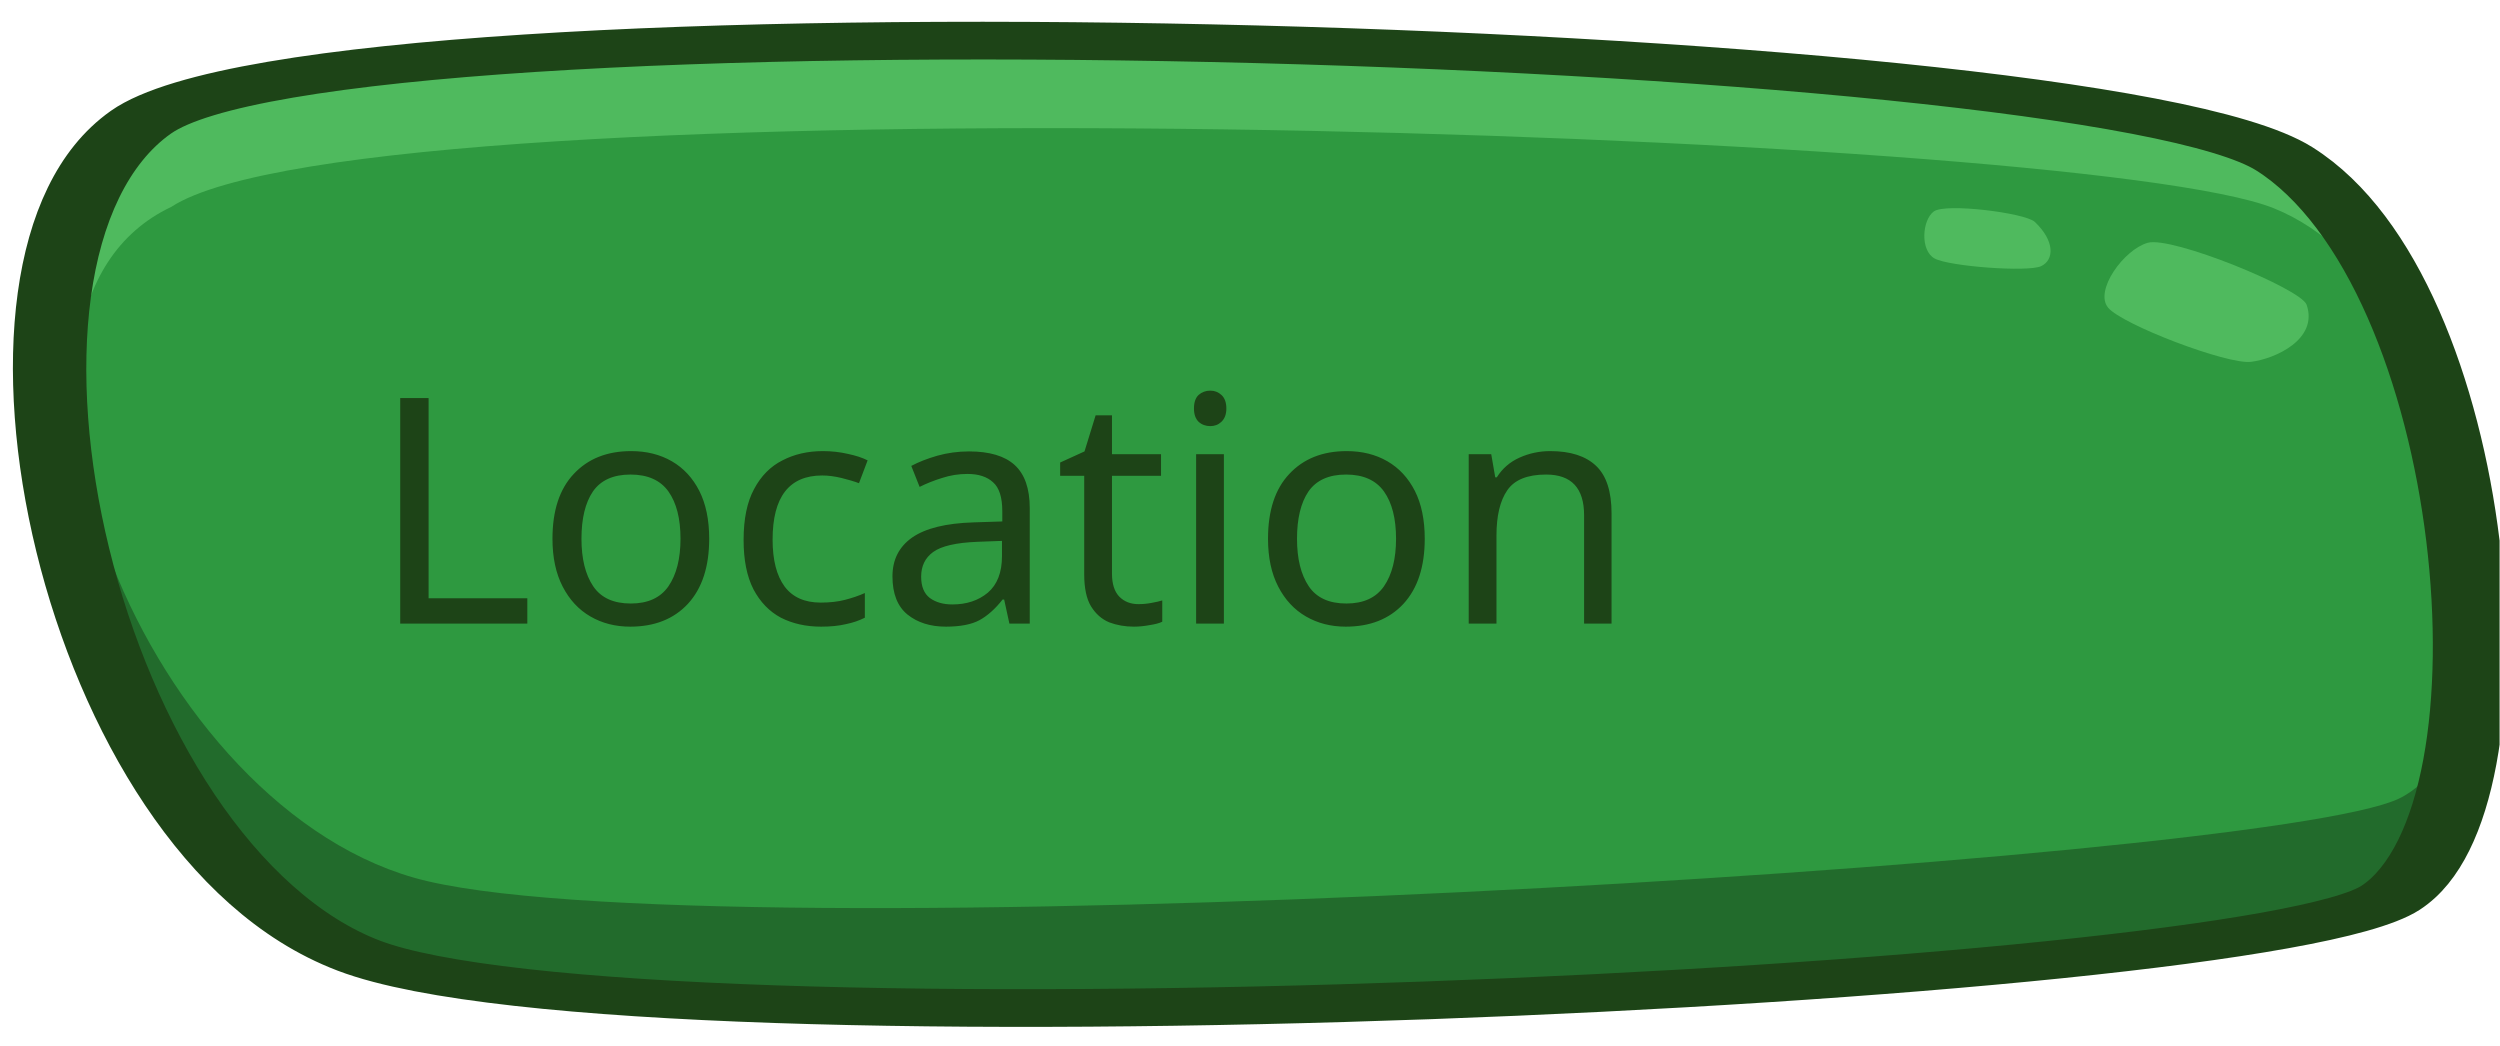
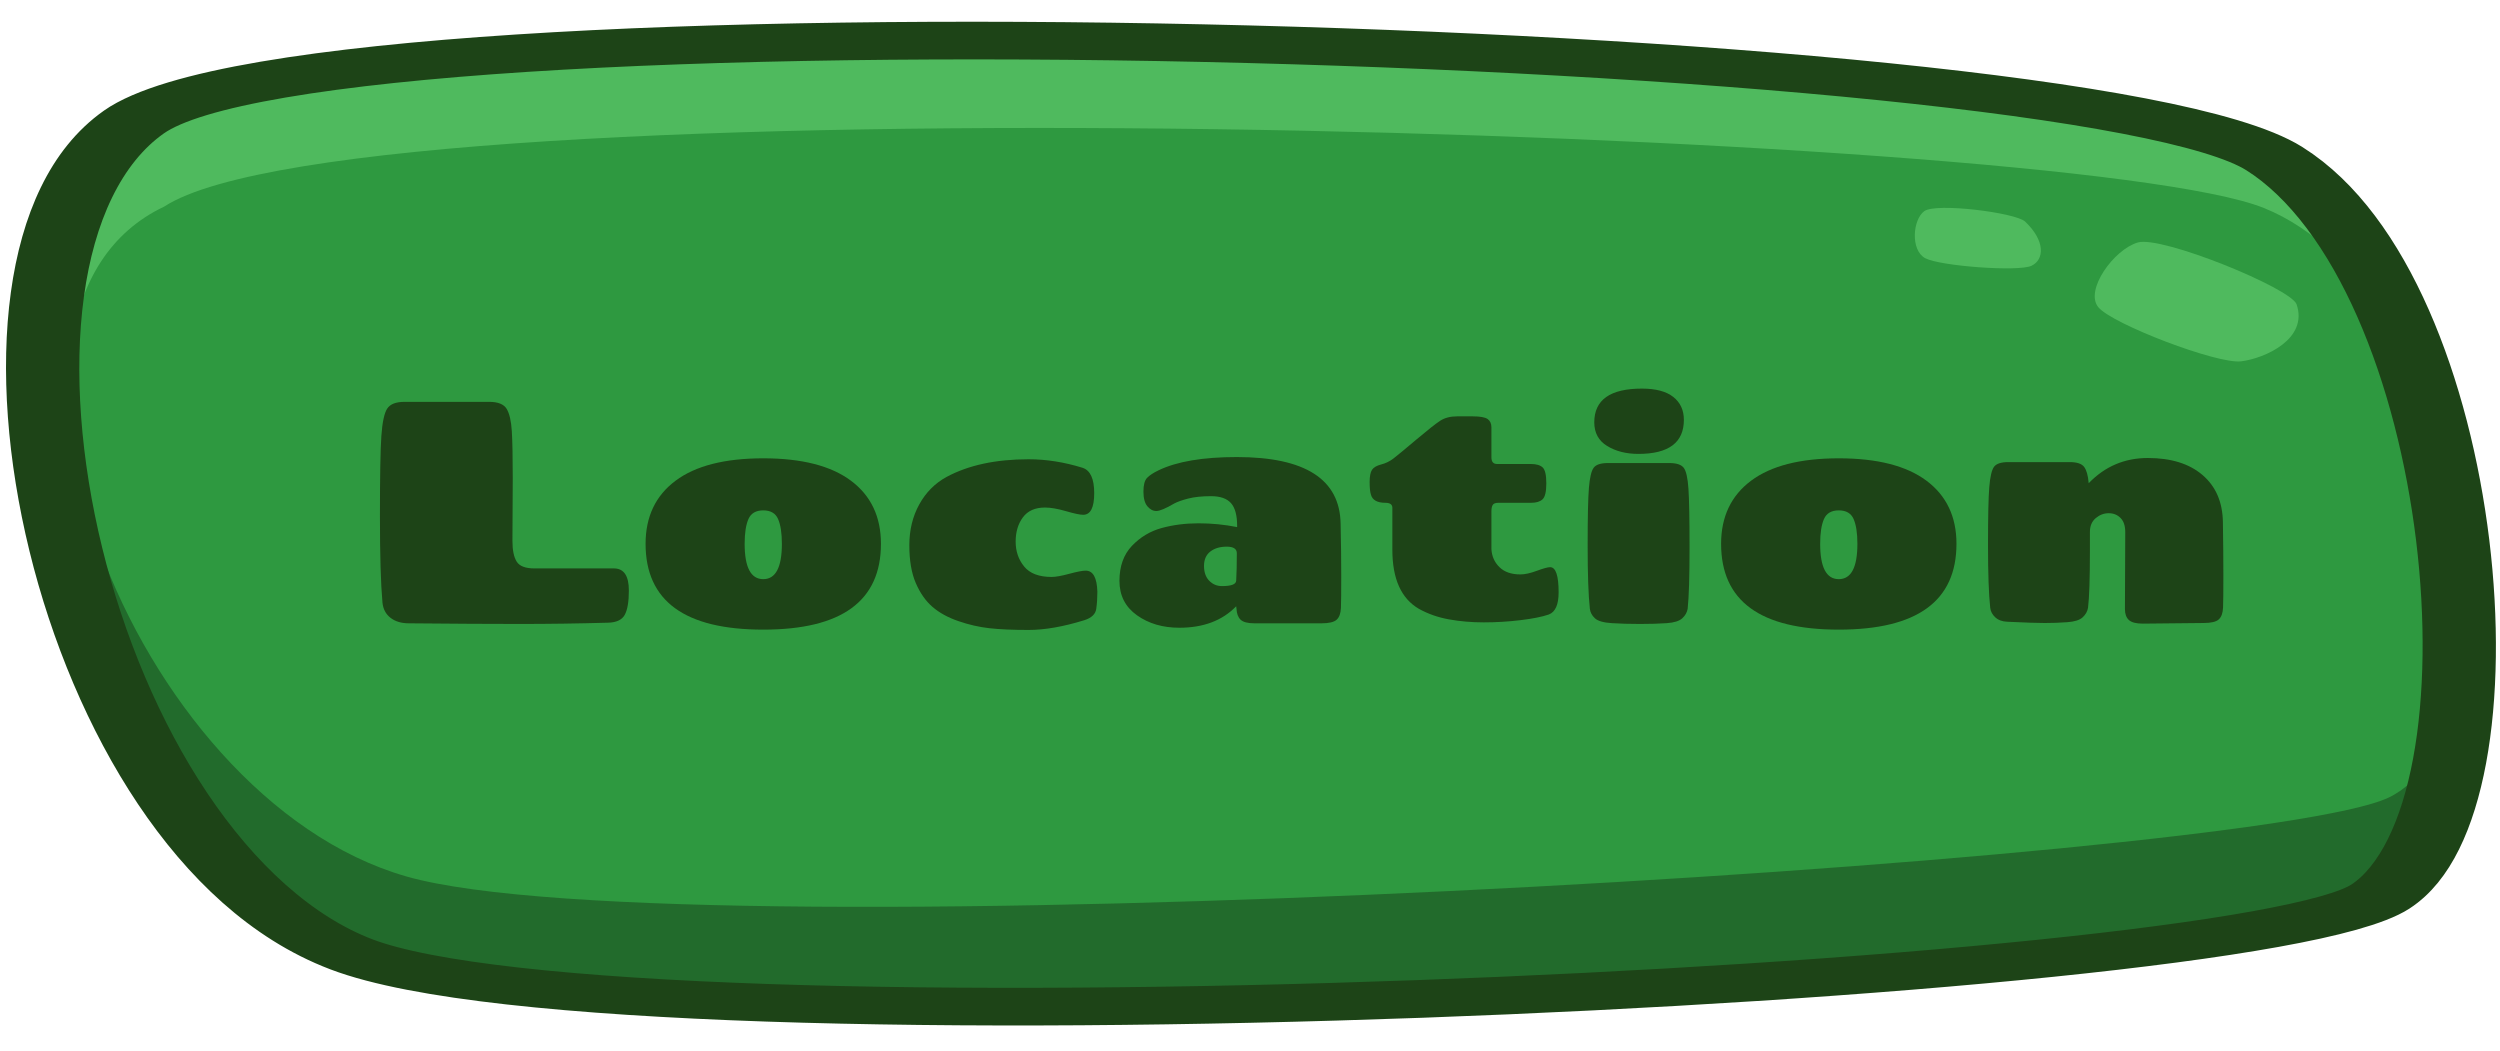
- <svg xmlns="http://www.w3.org/2000/svg" width="100%" height="100%" viewBox="0 0 727 304" version="1.1" xml:space="preserve" style="fill-rule:evenodd;clip-rule:evenodd;stroke-miterlimit:10;">
-   <g id="Artboard1" transform="matrix(1.03121,0,0,1.05205,-41.6863,-220.735)">
+ <svg xmlns="http://www.w3.org/2000/svg" width="100%" height="100%" viewBox="0 0 728 306" version="1.1" xml:space="preserve" style="fill-rule:evenodd;clip-rule:evenodd;stroke-miterlimit:10;">
+   <g id="Artboard1" transform="matrix(1.03263,0,0,1.05899,-41.7437,-222.191)">
    <rect x="40.425" y="209.814" width="704.881" height="288.186" style="fill:none;" />
    <clipPath id="_clip1">
      <rect x="40.425" y="209.814" width="704.881" height="288.186" />
    </clipPath>
    <g clip-path="url(#_clip1)">
-       <g transform="matrix(0.969734,0,0,0.950525,15.2115,21.6101)">
+       <g id="Location" transform="matrix(0.968401,0,0,0.944296,13.3094,22.8434)">
        <g>
          <g transform="matrix(2.34204,0.0712391,-0.0547518,1.20154,143.52,260.206)">
            <path d="M0,179.41C-34.47,159.472 -53.386,39.481 -30.706,10.48C-8.026,-18.522 205.003,-19.939 229.5,4.075C253.996,28.089 262.459,135.158 246.177,154.419C229.895,173.68 34.47,199.349 0,179.41" style="fill:rgb(34,107,44);fill-rule:nonzero;" />
          </g>
          <g transform="matrix(2.34204,0.0712391,-0.0547518,1.20154,149.147,219.629)">
            <path d="M0,179.41C-34.47,159.472 -53.386,39.481 -30.706,10.48C-8.026,-18.522 205.003,-19.939 229.499,4.075C253.996,28.089 262.459,135.158 246.177,154.419C229.895,173.68 34.47,199.349 0,179.41" style="fill:rgb(79,186,94);fill-rule:nonzero;" />
          </g>
          <g transform="matrix(2.34204,0.0712391,-0.0547518,1.20154,156.004,241.783)">
            <path d="M0,175.979C-34.85,158.846 -60.21,42.09 -33.877,15.64C-9.961,-17.133 202.035,-17.133 226.833,0.516C252.897,19.066 262.184,125.623 245.667,142.29C229.152,158.957 34.85,193.112 0,175.979" style="fill:rgb(46,153,64);fill-rule:nonzero;" />
          </g>
          <g transform="matrix(1.50877,0.947976,1.79213,-0.741699,35.4764,333.751)">
            <path d="M115.382,-44.197C74.296,-54.985 -45.074,24.26 -55.439,64.251C-65.805,104.244 77.444,268.255 115.382,268.233C153.321,268.212 254.129,191.067 260.184,163.574C266.241,136.08 156.468,-33.409 115.382,-44.197Z" style="fill:none;stroke:rgb(29,68,23);stroke-width:9.11px;" />
          </g>
          <g transform="matrix(1.95683,0.0712391,-0.0457466,1.20154,639.263,281.309)">
            <path d="M0,5.118C-2.168,1.143 2.005,-9.044 5.521,-10.904C9.038,-12.764 28.388,-1.236 29.439,2.635C31.434,10.958 25.043,16.034 21.529,16.958C18.017,17.882 2.168,9.093 0,5.118" style="fill:rgb(79,186,94);fill-rule:nonzero;" />
          </g>
          <g transform="matrix(1.95683,0.0712391,-0.0457466,1.20154,589.126,259.907)">
            <path d="M0,11.051C-2.243,9.263 -2.093,1.83 -0.394,-0.335C1.305,-2.5 13.076,-0.773 14.618,1.279C17.772,5.767 17.741,10.364 15.826,11.958C13.911,13.551 2.244,12.839 0,11.051" style="fill:rgb(79,186,94);fill-rule:nonzero;" />
          </g>
        </g>
        <g transform="matrix(5.74201,0,0,5.74201,-790.673,-142.426)">
-           <text x="160.948px" y="90.866px" style="font-family:'Chango-Regular', 'Chango';font-size:16px;fill:rgb(29,68,23);">Location</text>
+           <path d="M168.58,83.522L168.564,86.722C168.564,87.192 168.636,87.541 168.78,87.77C168.924,88 169.225,88.114 169.684,88.114L173.732,88.114C174.223,88.125 174.468,88.498 174.468,89.234C174.468,89.8 174.399,90.21 174.26,90.466C174.121,90.722 173.839,90.856 173.412,90.866C171.908,90.909 170.42,90.93 168.948,90.93C167.476,90.93 165.599,90.92 163.316,90.898C162.932,90.898 162.62,90.805 162.38,90.618C162.14,90.432 162.004,90.173 161.972,89.842C161.887,88.914 161.844,87.45 161.844,85.45C161.844,83.45 161.868,82.101 161.916,81.402C161.964,80.704 162.063,80.24 162.212,80.01C162.361,79.781 162.655,79.666 163.092,79.666L167.38,79.666C167.828,79.666 168.124,79.784 168.268,80.018C168.412,80.253 168.5,80.632 168.532,81.154C168.564,81.677 168.58,82.466 168.58,83.522Z" style="fill:rgb(29,68,23);fill-rule:nonzero;" />
+           <path d="M180.34,86.866C180.34,88.061 180.655,88.658 181.284,88.658C181.913,88.658 182.228,88.061 182.228,86.866C182.228,86.322 182.164,85.904 182.036,85.61C181.908,85.317 181.657,85.17 181.284,85.17C180.911,85.17 180.66,85.317 180.532,85.61C180.404,85.904 180.34,86.322 180.34,86.866ZM187.252,86.866C187.252,89.768 185.263,91.218 181.284,91.218C177.305,91.218 175.316,89.768 175.316,86.866C175.316,85.49 175.823,84.424 176.836,83.666C177.849,82.909 179.332,82.53 181.284,82.53C183.236,82.53 184.719,82.909 185.732,83.666C186.745,84.424 187.252,85.49 187.252,86.866Z" style="fill:rgb(29,68,23);fill-rule:nonzero;" />
+           <path d="M195.572,85.026C195.071,85.026 194.697,85.192 194.452,85.522C194.207,85.853 194.084,86.264 194.084,86.754C194.084,87.245 194.228,87.666 194.516,88.018C194.804,88.37 195.268,88.546 195.908,88.546C196.111,88.546 196.409,88.493 196.804,88.386C197.199,88.28 197.476,88.226 197.636,88.226C198.009,88.226 198.207,88.584 198.228,89.298C198.228,89.608 198.209,89.896 198.172,90.162C198.135,90.429 197.935,90.621 197.572,90.738C196.505,91.069 195.564,91.234 194.748,91.234C193.932,91.234 193.265,91.205 192.748,91.146C192.231,91.088 191.708,90.968 191.18,90.786C190.652,90.605 190.215,90.365 189.868,90.066C189.521,89.768 189.239,89.365 189.02,88.858C188.801,88.352 188.692,87.712 188.692,86.938C188.692,86.165 188.86,85.474 189.196,84.866C189.532,84.258 189.993,83.794 190.58,83.474C191.689,82.877 193.076,82.578 194.74,82.578C195.636,82.578 196.548,82.722 197.476,83.01C197.871,83.138 198.068,83.568 198.068,84.298C198.068,85.029 197.881,85.394 197.508,85.394C197.348,85.394 197.057,85.333 196.636,85.21C196.215,85.088 195.86,85.026 195.572,85.026Z" style="fill:rgb(29,68,23);fill-rule:nonzero;" />
+           <path d="M205.3,82.466C208.777,82.466 210.532,83.597 210.564,85.858C210.585,86.818 210.596,87.698 210.596,88.498C210.596,89.298 210.591,89.837 210.58,90.114C210.569,90.392 210.497,90.592 210.364,90.714C210.231,90.837 209.972,90.898 209.588,90.898L206.196,90.898C205.855,90.898 205.62,90.837 205.492,90.714C205.364,90.592 205.295,90.408 205.284,90.162C205.284,90.152 205.281,90.133 205.276,90.106C205.271,90.08 205.268,90.056 205.268,90.034C204.564,90.76 203.604,91.122 202.388,91.122C201.545,91.122 200.828,90.912 200.236,90.49C199.644,90.069 199.348,89.488 199.348,88.746C199.348,88.005 199.559,87.413 199.98,86.97C200.401,86.528 200.903,86.226 201.484,86.066C202.065,85.906 202.689,85.826 203.356,85.826C204.023,85.826 204.676,85.89 205.316,86.018L205.316,85.954C205.316,85.421 205.212,85.037 205.004,84.802C204.796,84.568 204.46,84.45 203.996,84.45C203.532,84.45 203.145,84.49 202.836,84.57C202.527,84.65 202.292,84.733 202.132,84.818C201.695,85.074 201.391,85.202 201.22,85.202C201.049,85.202 200.897,85.122 200.764,84.962C200.631,84.802 200.564,84.554 200.564,84.218C200.564,83.882 200.625,83.65 200.748,83.522C200.871,83.394 201.065,83.266 201.332,83.138C202.26,82.69 203.583,82.466 205.3,82.466ZM204.548,89.01C205.017,89.01 205.257,88.92 205.268,88.738C205.289,88.386 205.3,87.922 205.3,87.346C205.3,87.122 205.129,87.01 204.788,87.01C204.447,87.01 204.169,87.093 203.956,87.258C203.743,87.424 203.636,87.666 203.636,87.986C203.636,88.306 203.724,88.557 203.9,88.738C204.076,88.92 204.292,89.01 204.548,89.01Z" style="fill:rgb(29,68,23);fill-rule:nonzero;" />
+           <path d="M213.188,85.042C213.188,84.872 213.071,84.786 212.836,84.786C212.42,84.786 212.175,84.648 212.1,84.37C212.057,84.232 212.036,84.018 212.036,83.73C212.036,83.442 212.076,83.237 212.156,83.114C212.236,82.992 212.391,82.901 212.62,82.842C212.849,82.784 213.057,82.682 213.244,82.538C213.431,82.394 213.815,82.077 214.396,81.586C214.977,81.096 215.383,80.776 215.612,80.626C215.841,80.477 216.127,80.402 216.468,80.402L217.268,80.402C217.641,80.402 217.892,80.448 218.02,80.538C218.148,80.629 218.212,80.77 218.212,80.962L218.212,82.482C218.212,82.706 218.308,82.818 218.5,82.818L220.212,82.818C220.489,82.818 220.689,82.877 220.812,82.994C220.935,83.112 220.996,83.381 220.996,83.802C220.996,84.224 220.932,84.493 220.804,84.61C220.676,84.728 220.484,84.786 220.228,84.786L218.564,84.786C218.415,84.786 218.319,84.824 218.276,84.898C218.233,84.973 218.212,85.08 218.212,85.218L218.212,87.138C218.233,87.501 218.369,87.805 218.62,88.05C218.871,88.296 219.225,88.418 219.684,88.418C219.908,88.418 220.185,88.357 220.516,88.234C220.847,88.112 221.071,88.05 221.188,88.05C221.476,88.05 221.62,88.477 221.62,89.33C221.62,89.949 221.455,90.322 221.124,90.45C220.783,90.568 220.303,90.664 219.684,90.738C219.065,90.813 218.447,90.85 217.828,90.85C217.209,90.85 216.62,90.8 216.06,90.698C215.5,90.597 214.991,90.418 214.532,90.162C213.636,89.64 213.188,88.642 213.188,87.17L213.188,85.042Z" style="fill:rgb(29,68,23);fill-rule:nonzero;" />
+           <path d="M224.116,82.77L227.236,82.77C227.599,82.77 227.841,82.85 227.964,83.01C228.087,83.17 228.167,83.525 228.204,84.074C228.241,84.624 228.26,85.626 228.26,87.082C228.26,88.538 228.228,89.565 228.164,90.162C228.132,90.344 228.041,90.504 227.892,90.642C227.743,90.781 227.479,90.864 227.1,90.89C226.721,90.917 226.271,90.93 225.748,90.93C225.225,90.93 224.751,90.917 224.324,90.89C223.897,90.864 223.609,90.781 223.46,90.642C223.311,90.504 223.225,90.344 223.204,90.162C223.129,89.469 223.092,88.405 223.092,86.97C223.092,85.536 223.113,84.557 223.156,84.034C223.199,83.512 223.279,83.17 223.396,83.01C223.513,82.85 223.753,82.77 224.116,82.77ZM225.844,78.994C226.548,78.994 227.079,79.136 227.436,79.418C227.793,79.701 227.972,80.088 227.972,80.578C227.972,81.73 227.204,82.306 225.668,82.306C225.049,82.306 224.521,82.173 224.084,81.906C223.647,81.64 223.428,81.24 223.428,80.706C223.428,79.565 224.233,78.994 225.844,78.994Z" style="fill:rgb(29,68,23);fill-rule:nonzero;" />
+           <path d="M234.884,86.866C234.884,88.061 235.199,88.658 235.828,88.658C236.457,88.658 236.772,88.061 236.772,86.866C236.772,86.322 236.708,85.904 236.58,85.61C236.452,85.317 236.201,85.17 235.828,85.17C235.455,85.17 235.204,85.317 235.076,85.61C234.948,85.904 234.884,86.322 234.884,86.866ZM241.796,86.866C241.796,89.768 239.807,91.218 235.828,91.218C231.849,91.218 229.86,89.768 229.86,86.866C229.86,85.49 230.367,84.424 231.38,83.666C232.393,82.909 233.876,82.53 235.828,82.53C237.78,82.53 239.263,82.909 240.276,83.666C241.289,84.424 241.796,85.49 241.796,86.866Z" style="fill:rgb(29,68,23);fill-rule:nonzero;" />
+           <path d="M250.34,90.178L250.356,86.274C250.356,85.954 250.276,85.714 250.116,85.554C249.956,85.394 249.756,85.314 249.516,85.314C249.276,85.314 249.057,85.397 248.86,85.562C248.663,85.728 248.564,85.96 248.564,86.258L248.564,87.234C248.564,88.642 248.532,89.602 248.468,90.114C248.436,90.296 248.345,90.456 248.196,90.594C248.047,90.733 247.783,90.816 247.404,90.842C247.025,90.869 246.649,90.882 246.276,90.882C245.903,90.882 245.268,90.861 244.372,90.818C244.116,90.808 243.913,90.733 243.764,90.594C243.615,90.456 243.529,90.296 243.508,90.114C243.433,89.421 243.396,88.36 243.396,86.93C243.396,85.501 243.417,84.522 243.46,83.994C243.503,83.466 243.583,83.122 243.7,82.962C243.817,82.802 244.057,82.722 244.42,82.722L247.54,82.722C247.903,82.722 248.145,82.802 248.268,82.962C248.391,83.122 248.468,83.394 248.5,83.778L248.5,83.794C249.321,82.941 250.321,82.514 251.5,82.514C252.679,82.514 253.604,82.802 254.276,83.378C254.948,83.954 255.292,84.749 255.308,85.762C255.324,86.776 255.332,87.682 255.332,88.482C255.332,89.282 255.327,89.821 255.316,90.098C255.305,90.376 255.233,90.576 255.1,90.698C254.967,90.821 254.708,90.882 254.324,90.882L251.252,90.914C250.911,90.914 250.673,90.853 250.54,90.73C250.407,90.608 250.34,90.424 250.34,90.178Z" style="fill:rgb(29,68,23);fill-rule:nonzero;" />
        </g>
      </g>
    </g>
  </g>
</svg>
